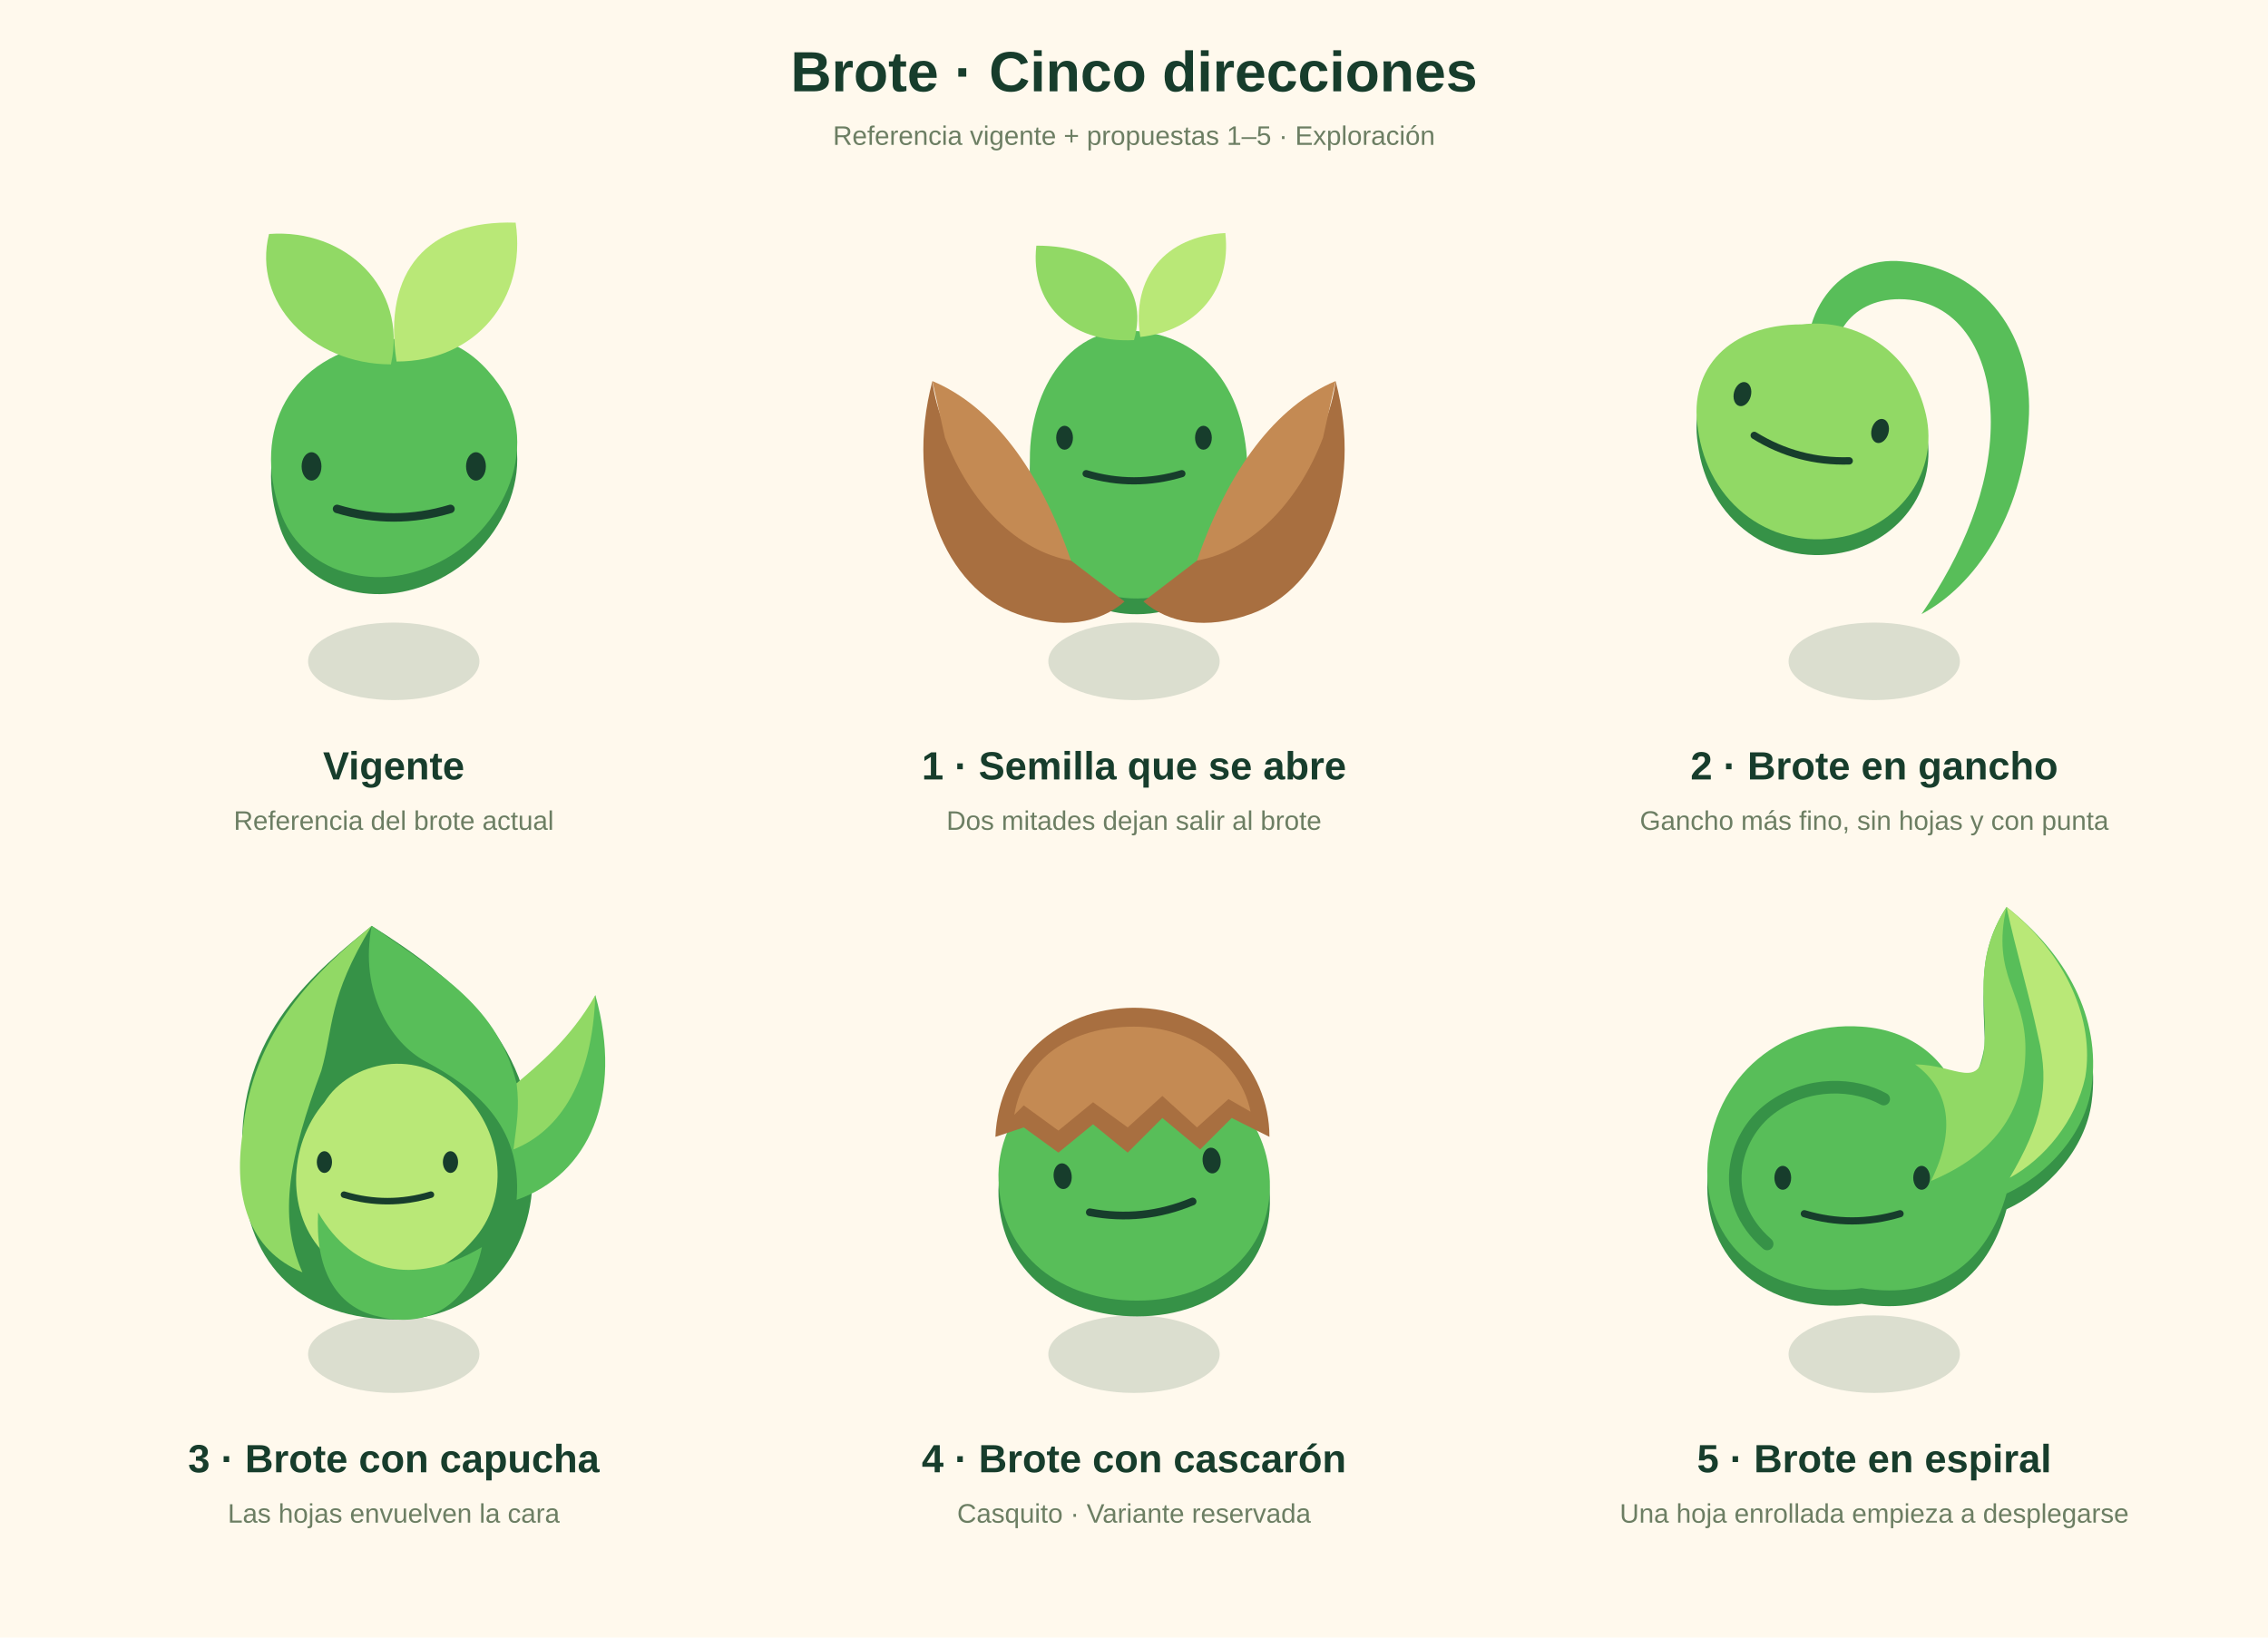
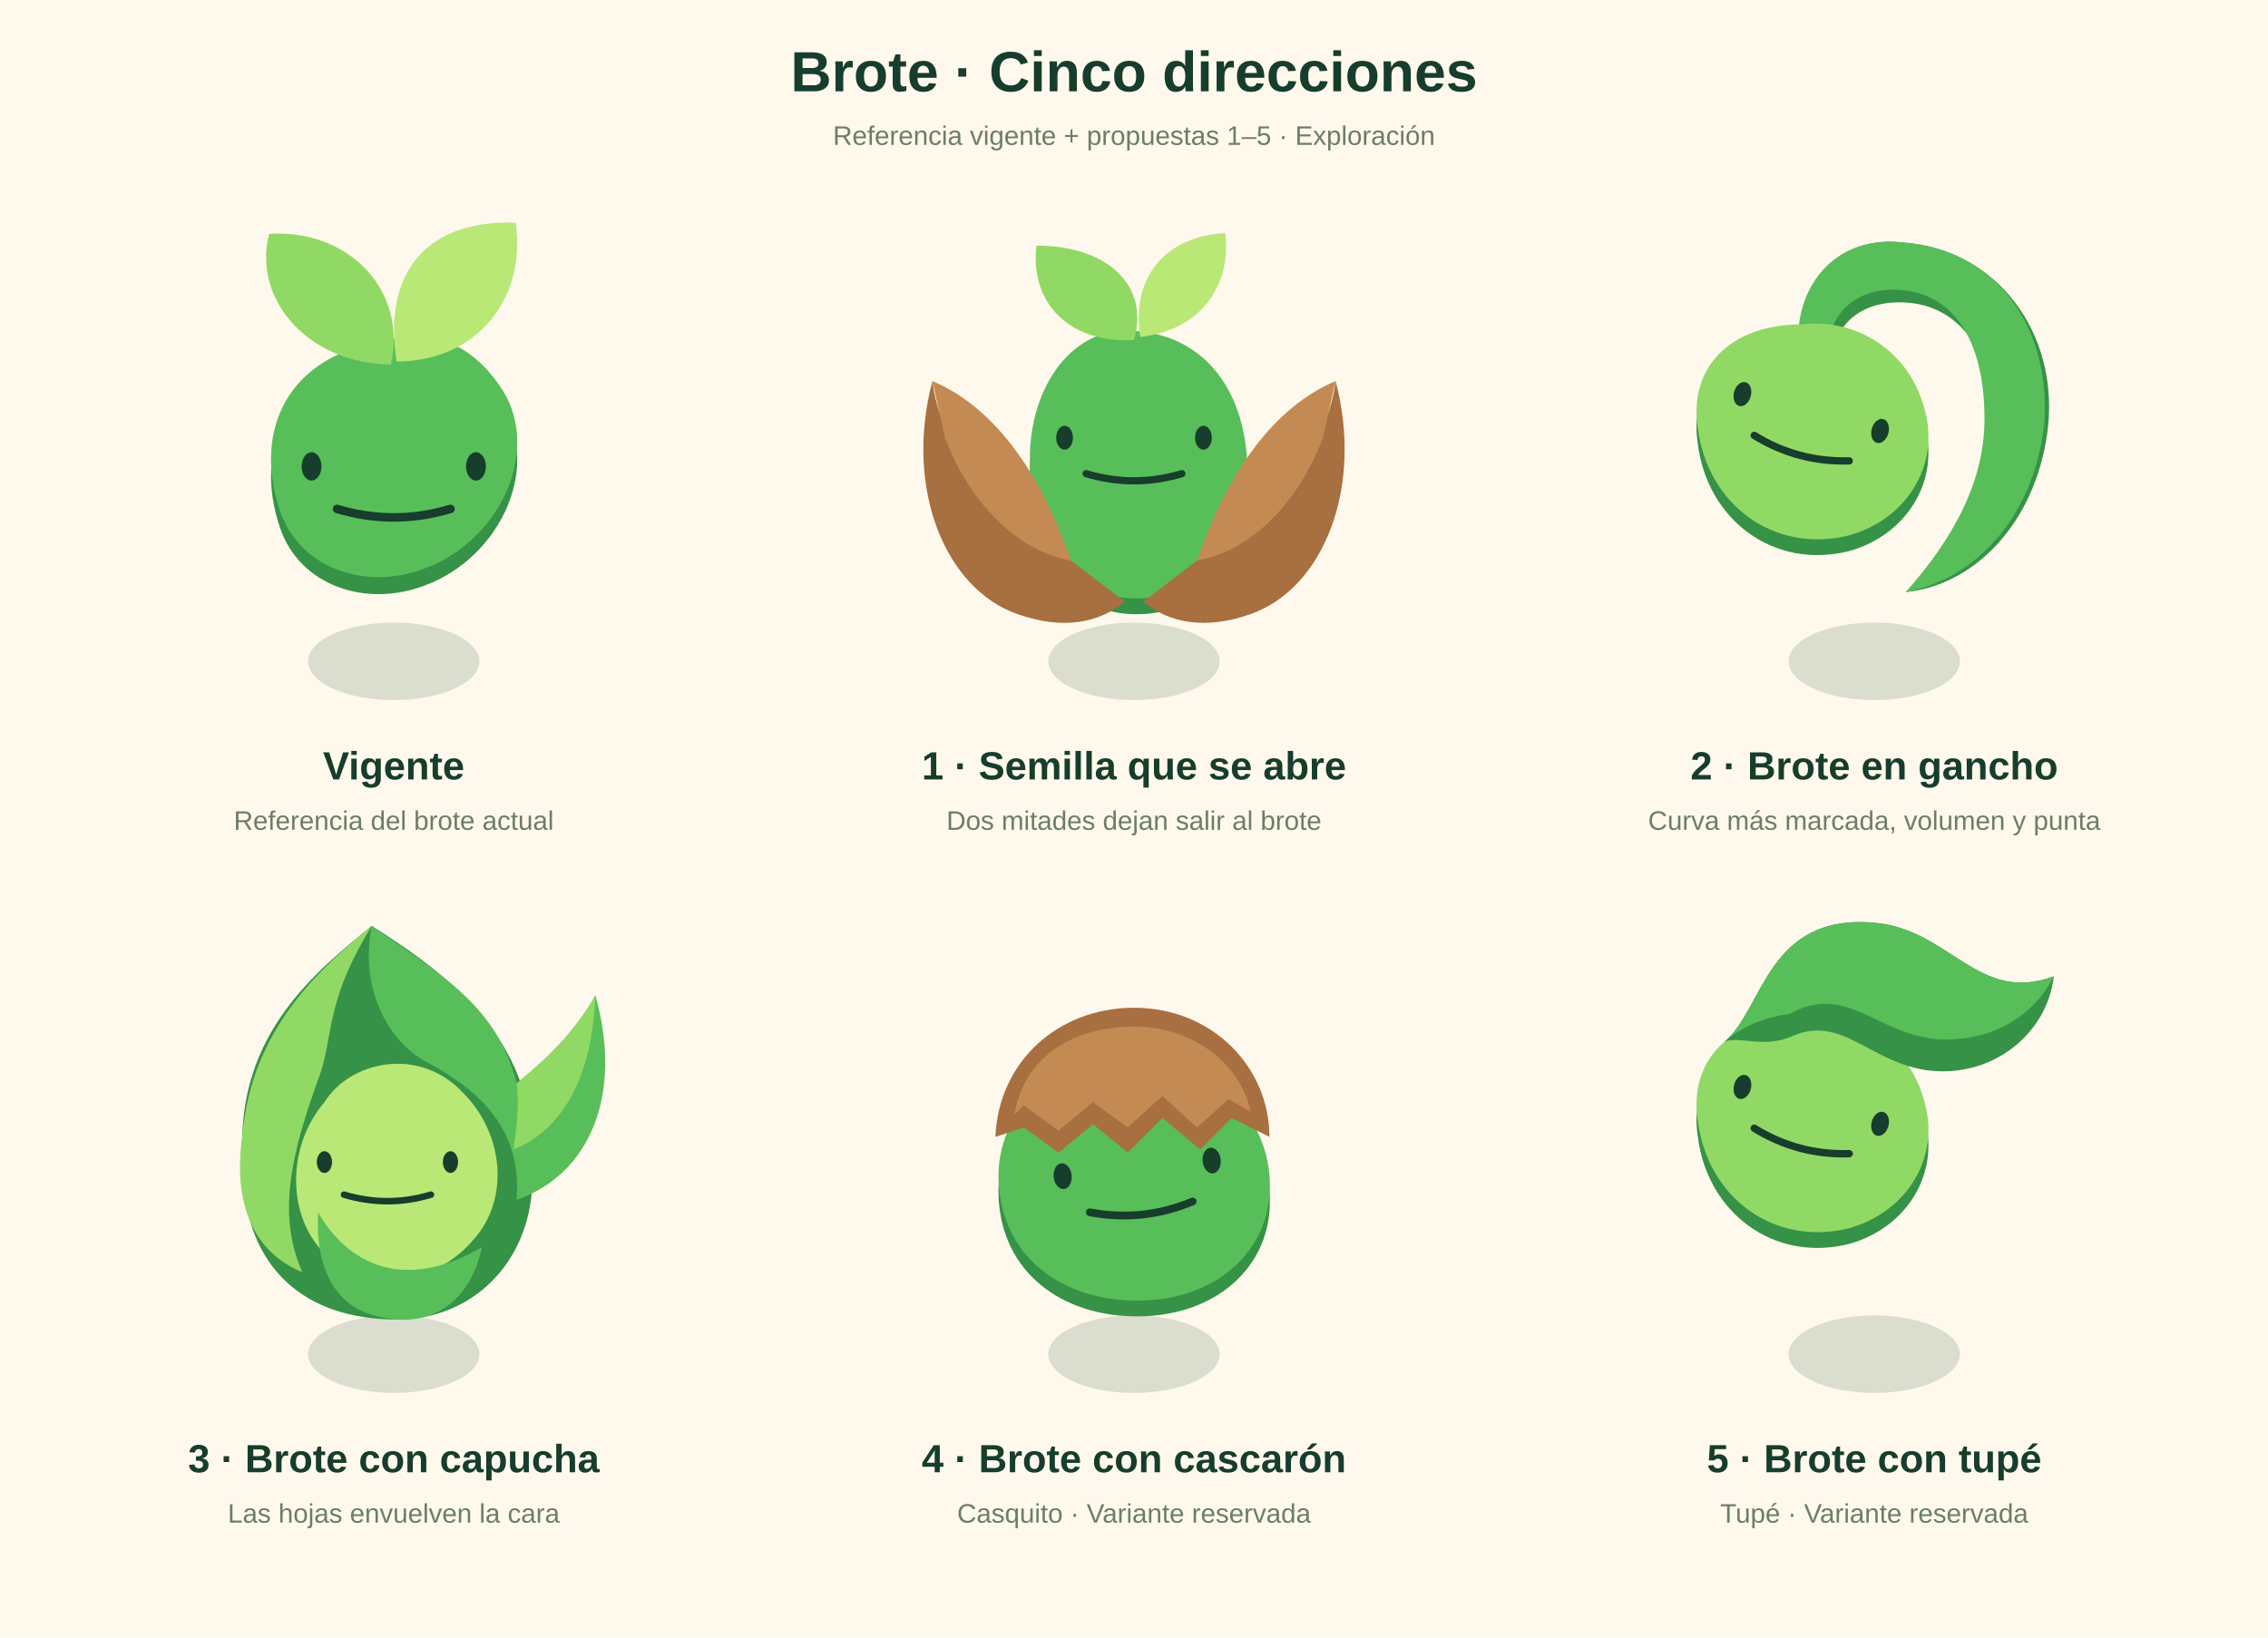
<svg xmlns="http://www.w3.org/2000/svg" width="1440" height="1040" viewBox="0 0 1440 1040" role="img" aria-label="Brote: referencia y cinco nuevas direcciones">
  <style>text{font-family:Arial,Helvetica,sans-serif;fill:#173D2C;text-anchor:middle}.label{font-size:25px;font-weight:700}.note{font-size:17px;fill:#6c7e63}</style>
  <rect width="1440" height="1040" fill="#FFF9ED" />
  <text x="720" y="58" font-size="36" font-weight="700">Brote · Cinco direcciones</text>
  <text x="720" y="92" class="note">Referencia vigente + propuestas 1–5 · Exploración</text>
  <g transform="translate(90 140) scale(2)">
    <ellipse cx="80" cy="140" rx="27.2" ry="12.308" fill="#1E4C2E" fill-opacity=".16" />
    <g transform="translate(0 -20.8) translate(80 80) scale(.9) translate(-80 -80)">
      <path d="M76 63C43 68 30 94 40 123c7 20 30 28 51 20 27-10 42-43 26-65-10-14-23-20-41-15Z" fill="#369247" />
      <path d="M76 57C43 62 30 88 40 117c7 20 30 28 51 20 27-10 42-43 26-65-10-14-23-20-41-15Z" fill="#58BE59" />
      <path d="M79 65C51 65 30 43 36 19c27-2 49 19 43 46Z" fill="#91D965" />
      <path d="M81 64c-5-32 11-50 42-49 4 27-14 49-42 49Z" fill="#B9E877" />
      <g class="mascot-face-placement" transform="translate(80 101) rotate(0) scale(1) translate(-82 -104)" fill="#173D2C">
        <g class="mascot-eye mascot-eye--left" transform="translate(53 104)">
          <g class="mascot-eye-expression">
            <ellipse cx="0" cy="0" rx="3.5" ry="5" />
          </g>
        </g>
        <g class="mascot-eye mascot-eye--right" transform="translate(111 104)">
          <g class="mascot-eye-expression">
            <ellipse cx="0" cy="0" rx="3.5" ry="5" />
          </g>
        </g>
        <g class="mascot-mouth">
          <path d="M62 119q20 6 40 0" stroke="#173D2C" stroke-width="3" stroke-linecap="round" fill="none" />
        </g>
      </g>
    </g>
  </g>
  <text x="250" y="495" class="label">Vigente</text>
  <text x="250" y="527" class="note">Referencia del brote actual</text>
  <g transform="translate(560 140) scale(2)">
    <ellipse cx="80" cy="140" rx="27.2" ry="12.308" fill="#1E4C2E" fill-opacity=".16" />
    <g transform="translate(0 -9)">
      <g transform="translate(0 5)">
        <path d="M79 44C59 43 46 64 47 87c1 25 12 41 32 42 23 1 37-17 37-40 0-25-13-44-37-45Z" fill="#369247" />
      </g>
      <path d="M79 44C59 43 46 64 47 87c1 25 12 41 32 42 23 1 37-17 37-40 0-25-13-44-37-45Z" fill="#58BE59" />
      <path d="M80 47C59 48 47 35 49 17c23 0 36 13 31 30Z" fill="#91D965" />
      <path d="M82 46C79 27 90 14 109 13c2 18-9 31-27 33Z" fill="#B9E877" />
      <path d="M60 117C35 108 18 78 16 60c-9 34 4 66 27 74 14 5 26 3 34-4Z" fill="#A86F40" />
      <path d="M16 60C35 68 50 88 60 117c-17-3-32-18-40-39Z" fill="#C48A53" />
      <path d="M100 117c25-9 42-39 44-57 9 34-4 66-27 74-14 5-26 3-34-4Z" fill="#A86F40" />
      <path d="M144 60c-19 8-34 28-44 57 17-3 32-18 40-39Z" fill="#C48A53" />
      <g class="mascot-face-placement" transform="translate(80 78) rotate(0) scale(0.76) translate(-82 -104)" fill="#173D2C">
        <g class="mascot-eye mascot-eye--left" transform="translate(53 104)">
          <g class="mascot-eye-expression">
            <ellipse cx="0" cy="0" rx="3.5" ry="5" />
          </g>
        </g>
        <g class="mascot-eye mascot-eye--right" transform="translate(111 104)">
          <g class="mascot-eye-expression">
            <ellipse cx="0" cy="0" rx="3.5" ry="5" />
          </g>
        </g>
        <g class="mascot-mouth">
          <path d="M62 119q20 6 40 0" stroke="#173D2C" stroke-width="3" stroke-linecap="round" fill="none" />
        </g>
      </g>
    </g>
  </g>
  <text x="720" y="495" class="label">1 · Semilla que se abre</text>
  <text x="720" y="527" class="note">Dos mitades dejan salir al brote</text>
  <g transform="translate(1030 140) scale(2)">
    <ellipse cx="80" cy="140" rx="27.2" ry="12.308" fill="#1E4C2E" fill-opacity=".16" />
    <g transform="translate(0 -9)">
-       <path d="M60 62C54 39 69 20 89 22c26 2 42 24 40 51-2 30-17 52-34 61 13-19 22-40 22-61 0-23-11-39-29-39-16 0-24 13-20 28Z" fill="#58BE59" />
+       <path d="M58 64C50 38 65 13 89 16c30 2 50 29 46 60-4 30-24 49-45 51 18-16 28-33 28-53 0-23-11-39-30-39-17 0-25 13-20 29Z" fill="#369247" />
+       <path d="M58 60C50 35 65 13 89 16c29 2 47 26 45 57-3 30-22 50-44 54 16-18 25-36 25-55 0-25-10-41-29-41-16 0-24 13-20 29Z" fill="#58BE59" />
      <g transform="translate(0 5)">
        <path d="M57 42C34 42 21 56 24 75c3 24 24 40 48 34 18-5 29-22 24-40-5-19-22-29-39-27Z" fill="#369247" />
      </g>
      <path d="M57 42C34 42 21 56 24 75c3 24 24 40 48 34 18-5 29-22 24-40-5-19-22-29-39-27Z" fill="#91D965" />
      <g class="mascot-face-placement" transform="translate(60 70) rotate(15) scale(0.78) translate(-82 -104)" fill="#173D2C">
        <g class="mascot-eye mascot-eye--left" transform="translate(53 104)">
          <g class="mascot-eye-expression">
            <ellipse cx="0" cy="0" rx="3.5" ry="5" />
          </g>
        </g>
        <g class="mascot-eye mascot-eye--right" transform="translate(111 104)">
          <g class="mascot-eye-expression">
            <ellipse cx="0" cy="0" rx="3.5" ry="5" />
          </g>
        </g>
        <g class="mascot-mouth">
          <path d="M62 119q20 6 40 0" stroke="#173D2C" stroke-width="3" stroke-linecap="round" fill="none" />
        </g>
      </g>
    </g>
  </g>
  <text x="1190" y="495" class="label">2 · Brote en gancho</text>
-   <text x="1190" y="527" class="note">Gancho más fino, sin hojas y con punta</text>
+   <text x="1190" y="527" class="note">Curva más marcada, volumen y punta</text>
  <g transform="translate(90 580) scale(2)">
    <ellipse cx="80" cy="140" rx="27.2" ry="12.308" fill="#1E4C2E" fill-opacity=".16" />
    <g transform="translate(0 -9)">
      <g transform="translate(0 5)">
        <path d="M73 13C56 27 30 47 32 86c1 31 20 47 49 47 24 0 42-18 43-43 2-39-24-60-51-77Z" fill="#369247" />
      </g>
      <path d="M73 13C56 27 30 47 32 86c1 31 20 47 49 47 24 0 42-18 43-43 2-39-24-60-51-77Z" fill="#369247" />
      <path d="M73 13C59 36 61 45 57 59 47 86 43 105 51 123 34 116 29 99 32 79c3-33 24-52 41-66Z" fill="#91D965" />
      <path d="M58 69C66 56 88 51 102 66c13 13 15 34 3 47-12 14-34 17-47 4-12-12-12-34 0-48Z" fill="#B9E877" />
      <path d="M73 13C96 29 113 39 119 63c9-2 19-12 25-28 9 32-2 57-25 65 2-24-14-36-29-44-11-6-21-22-17-43Z" fill="#58BE59" />
      <path d="M119 63C126 57 136 49 144 35c-1 27-11 43-26 49 1-8 2-13 1-21Z" fill="#91D965" />
      <path d="M56 104C67 123 86 128 108 115c-4 19-18 26-33 22-14-3-20-16-19-33Z" fill="#58BE59" />
      <g class="mascot-face-placement" transform="translate(78 88) rotate(0) scale(0.69) translate(-82 -104)" fill="#173D2C">
        <g class="mascot-eye mascot-eye--left" transform="translate(53 104)">
          <g class="mascot-eye-expression">
            <ellipse cx="0" cy="0" rx="3.5" ry="5" />
          </g>
        </g>
        <g class="mascot-eye mascot-eye--right" transform="translate(111 104)">
          <g class="mascot-eye-expression">
            <ellipse cx="0" cy="0" rx="3.5" ry="5" />
          </g>
        </g>
        <g class="mascot-mouth">
          <path d="M62 119q20 6 40 0" stroke="#173D2C" stroke-width="3" stroke-linecap="round" fill="none" />
        </g>
      </g>
    </g>
  </g>
  <text x="250" y="935" class="label">3 · Brote con capucha</text>
  <text x="250" y="967" class="note">Las hojas envuelven la cara</text>
  <g transform="translate(560 580) scale(2)">
    <ellipse cx="80" cy="140" rx="27.2" ry="12.308" fill="#1E4C2E" fill-opacity=".16" />
    <g transform="translate(0 -9)">
      <g transform="translate(0 5)">
        <path d="M79 54C56 52 36 72 37 94c1 24 20 38 44 38 26 0 44-17 42-40-2-22-21-36-44-38Z" fill="#369247" />
      </g>
      <path d="M79 54C56 52 36 72 37 94c1 24 20 38 44 38 26 0 44-17 42-40-2-22-21-36-44-38Z" fill="#58BE59" />
      <g class="brote-shell">
        <path d="M36 80C37 56 56 39 80 39c25 0 43 19 43 41l-12-6-10 10-12-10-11 11-11-9-11 9-11-8-9 3Z" fill="#A86F40" />
        <path d="M42 73C45 55 60 45 80 45c19 0 34 12 37 27l-7-4-10 9-11-10-11 10-11-8-11 9-11-8-3 3Z" fill="#C48A53" />
      </g>
      <g class="mascot-face-placement" transform="translate(81 90) rotate(-6) scale(0.82) translate(-82 -104)" fill="#173D2C">
        <g class="mascot-eye mascot-eye--left" transform="translate(53 104)">
          <g class="mascot-eye-expression">
            <ellipse cx="0" cy="0" rx="3.5" ry="5" />
          </g>
        </g>
        <g class="mascot-eye mascot-eye--right" transform="translate(111 104)">
          <g class="mascot-eye-expression">
            <ellipse cx="0" cy="0" rx="3.5" ry="5" />
          </g>
        </g>
        <g class="mascot-mouth">
          <path d="M62 119q20 6 40 0" stroke="#173D2C" stroke-width="3" stroke-linecap="round" fill="none" />
        </g>
      </g>
    </g>
  </g>
  <text x="720" y="935" class="label">4 · Brote con cascarón</text>
  <text x="720" y="967" class="note">Casquito · Variante reservada</text>
  <g transform="translate(1030 580) scale(2)">
    <ellipse cx="80" cy="140" rx="27.2" ry="12.308" fill="#1E4C2E" fill-opacity=".16" />
    <g transform="translate(0 -9)">
      <g transform="translate(0 5)">
-         <path d="M76 128C48 132 27 116 27 91c0-28 22-48 49-46 16 1 28 11 31 24 4-5 7-11 8-18 1-13-4-27 7-44 19 15 30 35 27 57-2 15-14 28-27 34-6 22-22 34-46 30Z" fill="#369247" />
+         <path d="M57 42C34 42 21 56 24 75c3 24 24 40 48 34 18-5 29-22 24-40-5-19-22-29-39-27Z" fill="#369247" />
      </g>
-       <path d="M76 128C48 132 27 116 27 91c0-28 22-48 49-46 16 1 28 11 31 24 4-5 7-11 8-18 1-13-4-27 7-44 19 15 30 35 27 57-2 15-14 28-27 34-6 22-22 34-46 30Z" fill="#58BE59" />
-       <path d="M122 7C117 29 128 34 128 52c0 21-11 34-30 42 8-16 6-29-5-37 13 0 21 9 22-6 1-13-4-27 7-44Z" fill="#91D965" />
-       <path d="M122 7C141 22 150 43 147 61c-3 14-13 26-24 32 10-17 13-29 9-45-3-14-7-27-10-41Z" fill="#B9E877" />
-       <path d="M46 114C30 100 35 80 47 71c12-9 27-8 36-3" fill="none" stroke="#369247" stroke-width="4" stroke-linecap="round" stroke-linejoin="round" />
-       <g class="mascot-face-placement" transform="translate(73 93) rotate(0) scale(0.76) translate(-82 -104)" fill="#173D2C">
+       <path d="M57 42C34 42 21 56 24 75c3 24 24 40 48 34 18-5 29-22 24-40-5-19-22-29-39-27Z" fill="#91D965" />
+       <g class="brote-tupe">
+         <path d="M32.572 49.685C44.845 39.338 46 9 80 12c24 2 33 26 57 17-2 18-19 32-39 30-19-2-28-18-44-11C45 52 38 48 32.572 49.685Z" fill="#369247" />
+         <path d="M32.572 49.685C44.845 39.338 46 9 80 12c24 2 33 26 57 17-6 12-19 21-37 20-20-2-29-18-47-8C45 42 38 45 32.572 49.685Z" fill="#58BE59" />
+       </g>
+       <g class="mascot-face-placement" transform="translate(60 70) rotate(15) scale(0.78) translate(-82 -104)" fill="#173D2C">
        <g class="mascot-eye mascot-eye--left" transform="translate(53 104)">
          <g class="mascot-eye-expression">
            <ellipse cx="0" cy="0" rx="3.5" ry="5" />
          </g>
        </g>
        <g class="mascot-eye mascot-eye--right" transform="translate(111 104)">
          <g class="mascot-eye-expression">
            <ellipse cx="0" cy="0" rx="3.5" ry="5" />
          </g>
        </g>
        <g class="mascot-mouth">
          <path d="M62 119q20 6 40 0" stroke="#173D2C" stroke-width="3" stroke-linecap="round" fill="none" />
        </g>
      </g>
    </g>
  </g>
-   <text x="1190" y="935" class="label">5 · Brote en espiral</text>
-   <text x="1190" y="967" class="note">Una hoja enrollada empieza a desplegarse</text>
+   <text x="1190" y="935" class="label">5 · Brote con tupé</text>
+   <text x="1190" y="967" class="note">Tupé · Variante reservada</text>
</svg>
